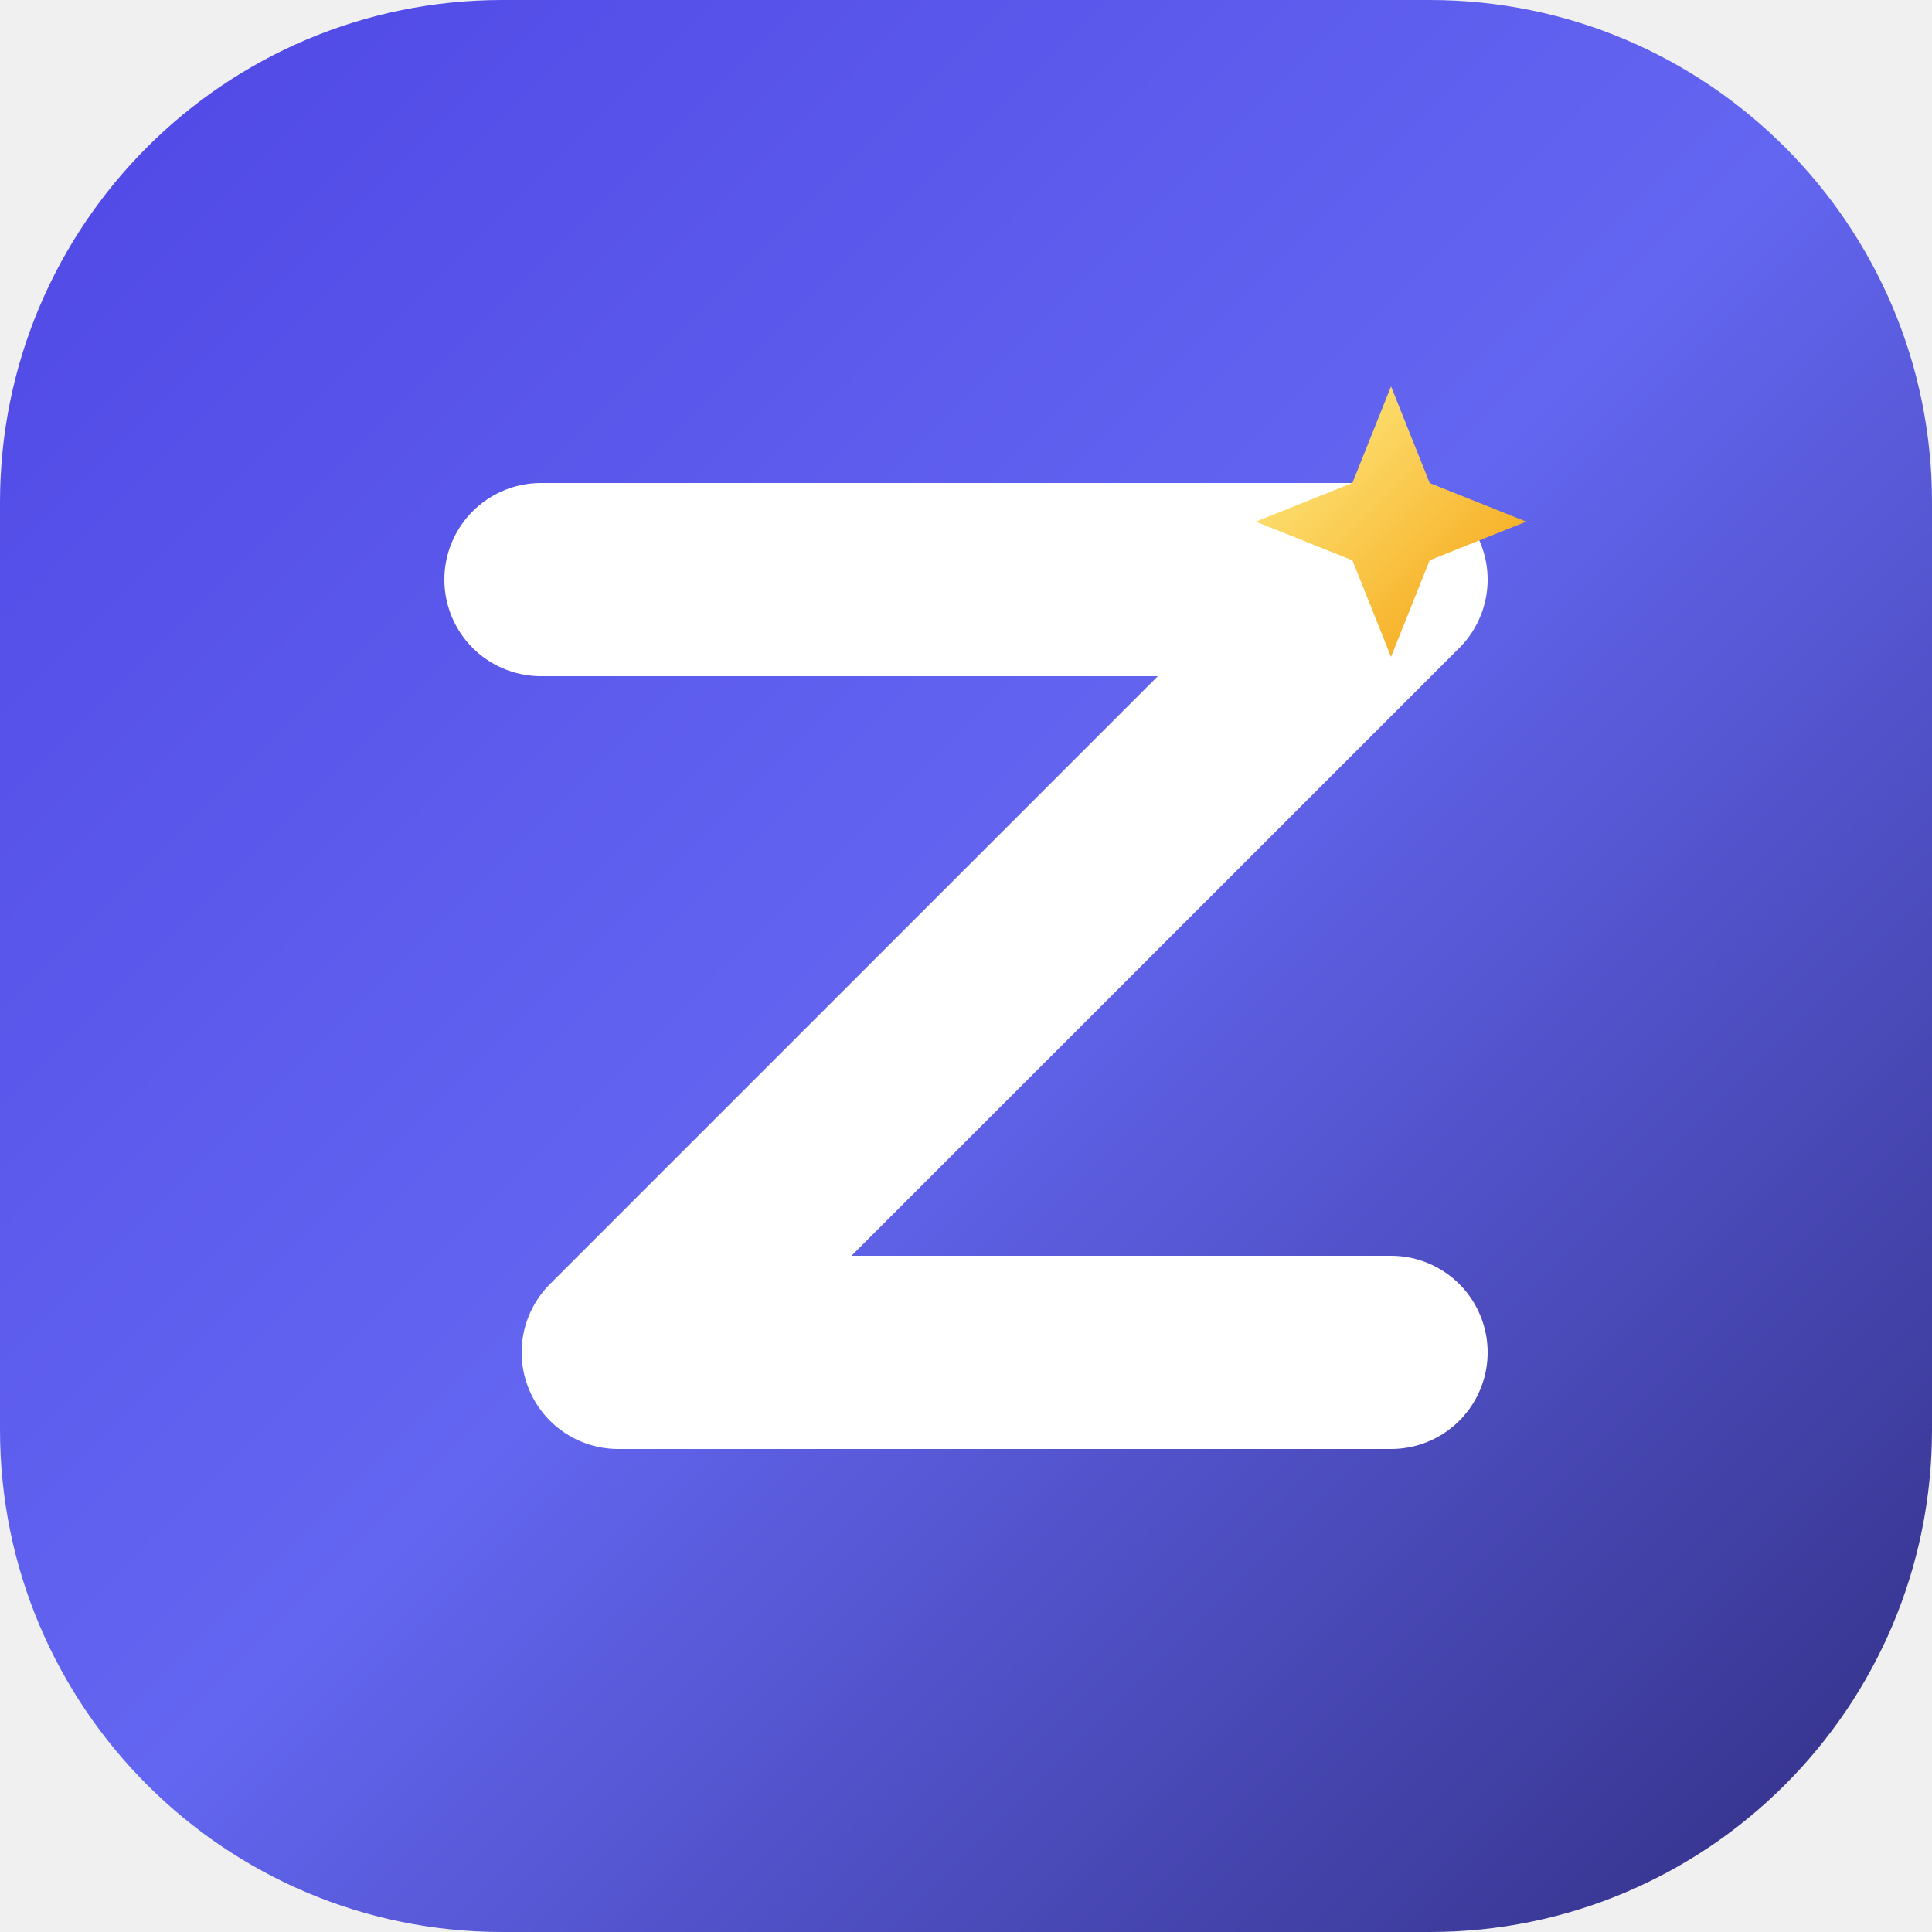
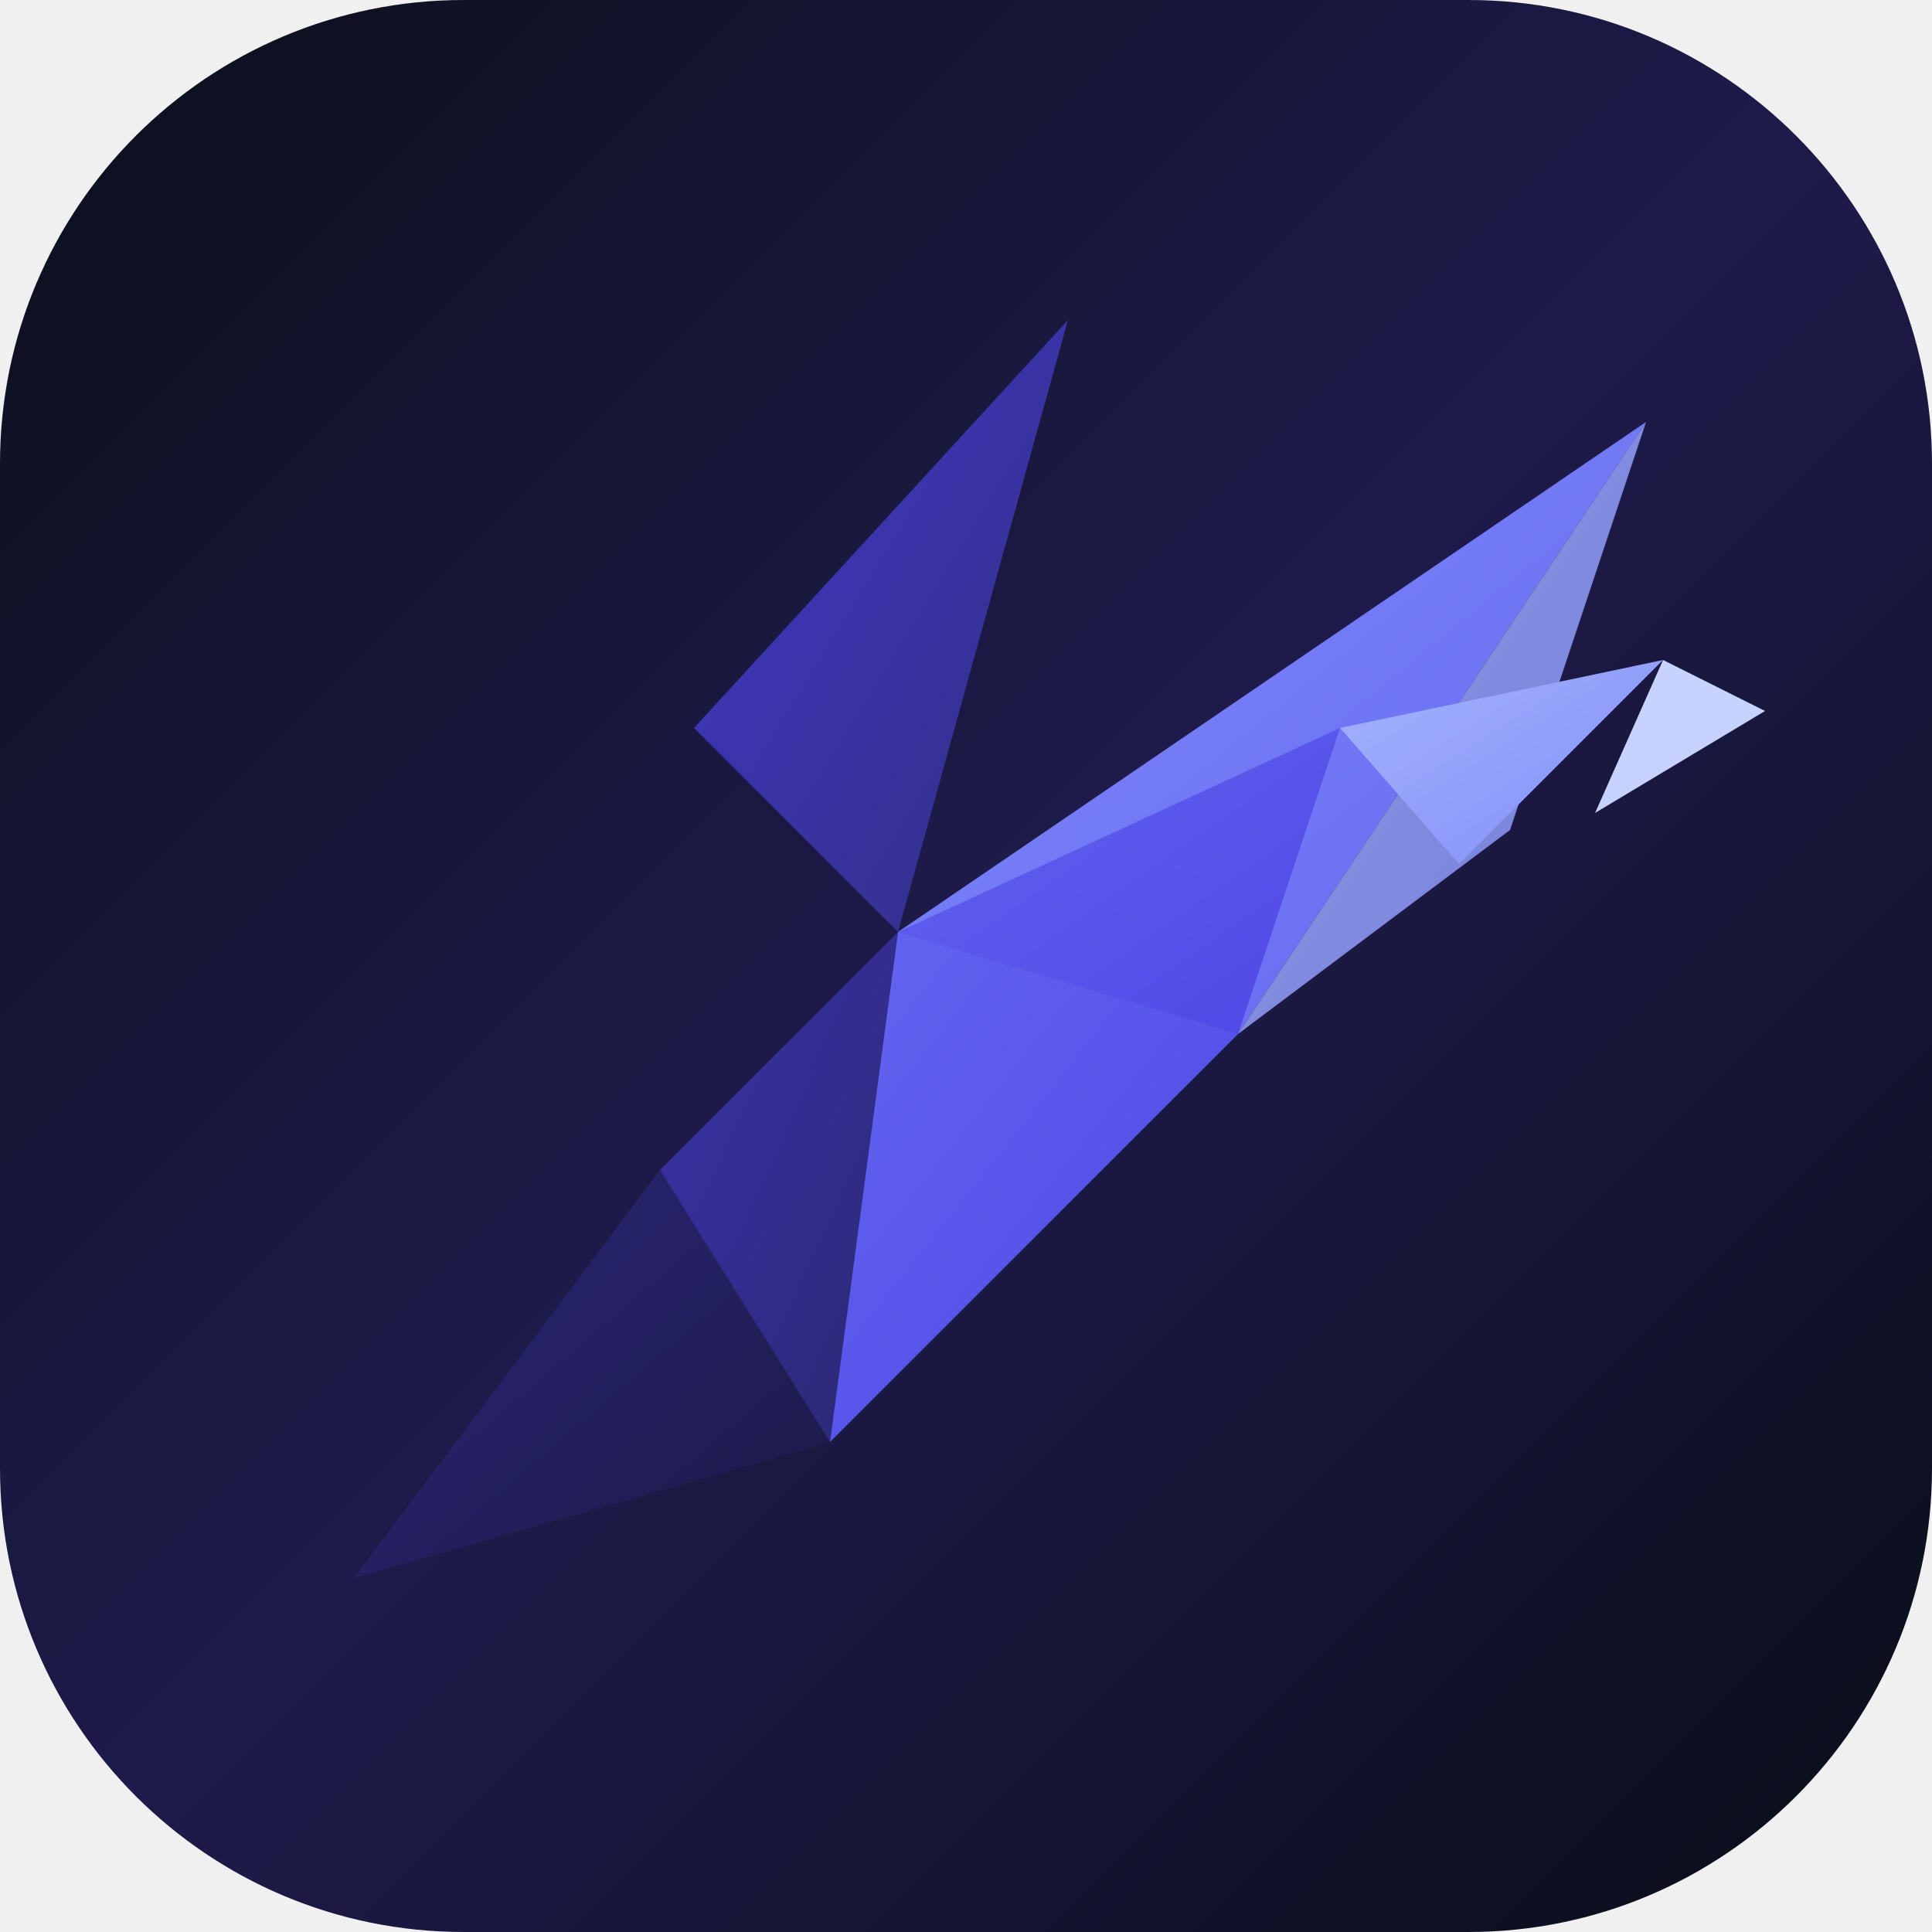
<svg xmlns="http://www.w3.org/2000/svg" viewBox="0 0 100 100" width="100%" height="100%">
  <defs>
    <linearGradient id="zenoaBg" x1="0%" y1="0%" x2="100%" y2="100%">
-       <stop offset="0%" stop-color="#4f46e5" />
-       <stop offset="50%" stop-color="#6366f1" />
+       <stop offset="0%" stop-color="#0b0f19" />
+       <stop offset="50%" stop-color="#1e1b4b" />
+       <stop offset="100%" stop-color="#090d16" />
+     </linearGradient>
+     <linearGradient id="zenoaOrigami1" x1="0%" y1="0%" x2="100%" y2="100%">
+       <stop offset="0%" stop-color="#6366f1" />
+       <stop offset="100%" stop-color="#4f46e5" />
+     </linearGradient>
+     <linearGradient id="zenoaOrigami2" x1="0%" y1="0%" x2="100%" y2="100%">
+       <stop offset="0%" stop-color="#818cf8" />
+       <stop offset="100%" stop-color="#6366f1" />
+     </linearGradient>
+     <linearGradient id="zenoaOrigami3" x1="0%" y1="0%" x2="100%" y2="100%">
+       <stop offset="0%" stop-color="#4338ca" />
      <stop offset="100%" stop-color="#312e81" />
    </linearGradient>
-     <linearGradient id="goldStar" x1="0%" y1="0%" x2="100%" y2="100%">
-       <stop offset="0%" stop-color="#fef08a" />
-       <stop offset="100%" stop-color="#f59e0b" />
+     <linearGradient id="zenoaOrigami4" x1="0%" y1="0%" x2="100%" y2="100%">
+       <stop offset="0%" stop-color="#a5b4fc" />
+       <stop offset="100%" stop-color="#818cf8" />
+     </linearGradient>
+     <linearGradient id="zenoaOrigamiDark" x1="0%" y1="0%" x2="100%" y2="100%">
+       <stop offset="0%" stop-color="#3730a3" />
+       <stop offset="100%" stop-color="#1e1b4b" />
    </linearGradient>
  </defs>
-   <rect width="100" height="100" rx="26" fill="url(#zenoaBg)" />
-   <path d="M 28 30 L 72 30 L 32 70 L 72 70" stroke="#ffffff" stroke-width="10" stroke-linecap="round" stroke-linejoin="round" fill="none" />
-   <path d="M 72 20 L 74 25 L 79 27 L 74 29 L 72 34 L 70 29 L 65 27 L 70 25 Z" fill="url(#goldStar)" />
+   <rect width="100" height="100" rx="24" fill="url(#zenoaBg)" />
+   <g transform="translate(6, 6) scale(0.88)">
+     <polygon points="46,48 56,12 34,36" fill="url(#zenoaOrigami3)" />
+     <polygon points="32,62 46,48 42,78" fill="url(#zenoaOrigami3)" opacity="0.75" />
+     <polygon points="42,78 14,86 32,62" fill="url(#zenoaOrigamiDark)" opacity="0.5" />
+     <polygon points="46,48 66,54 42,78" fill="url(#zenoaOrigami1)" />
+     <polygon points="46,48 90,18 66,54" fill="url(#zenoaOrigami2)" />
+     <polygon points="66,54 90,18 82,42" fill="url(#zenoaOrigami4)" opacity="0.85" />
+     <polygon points="46,48 72,36 66,54" fill="url(#zenoaOrigami1)" />
+     <polygon points="72,36 91,32 79,44" fill="url(#zenoaOrigami4)" />
+     <polygon points="91,32 97,35 87,41" fill="#c7d2fe" />
+   </g>
</svg>
